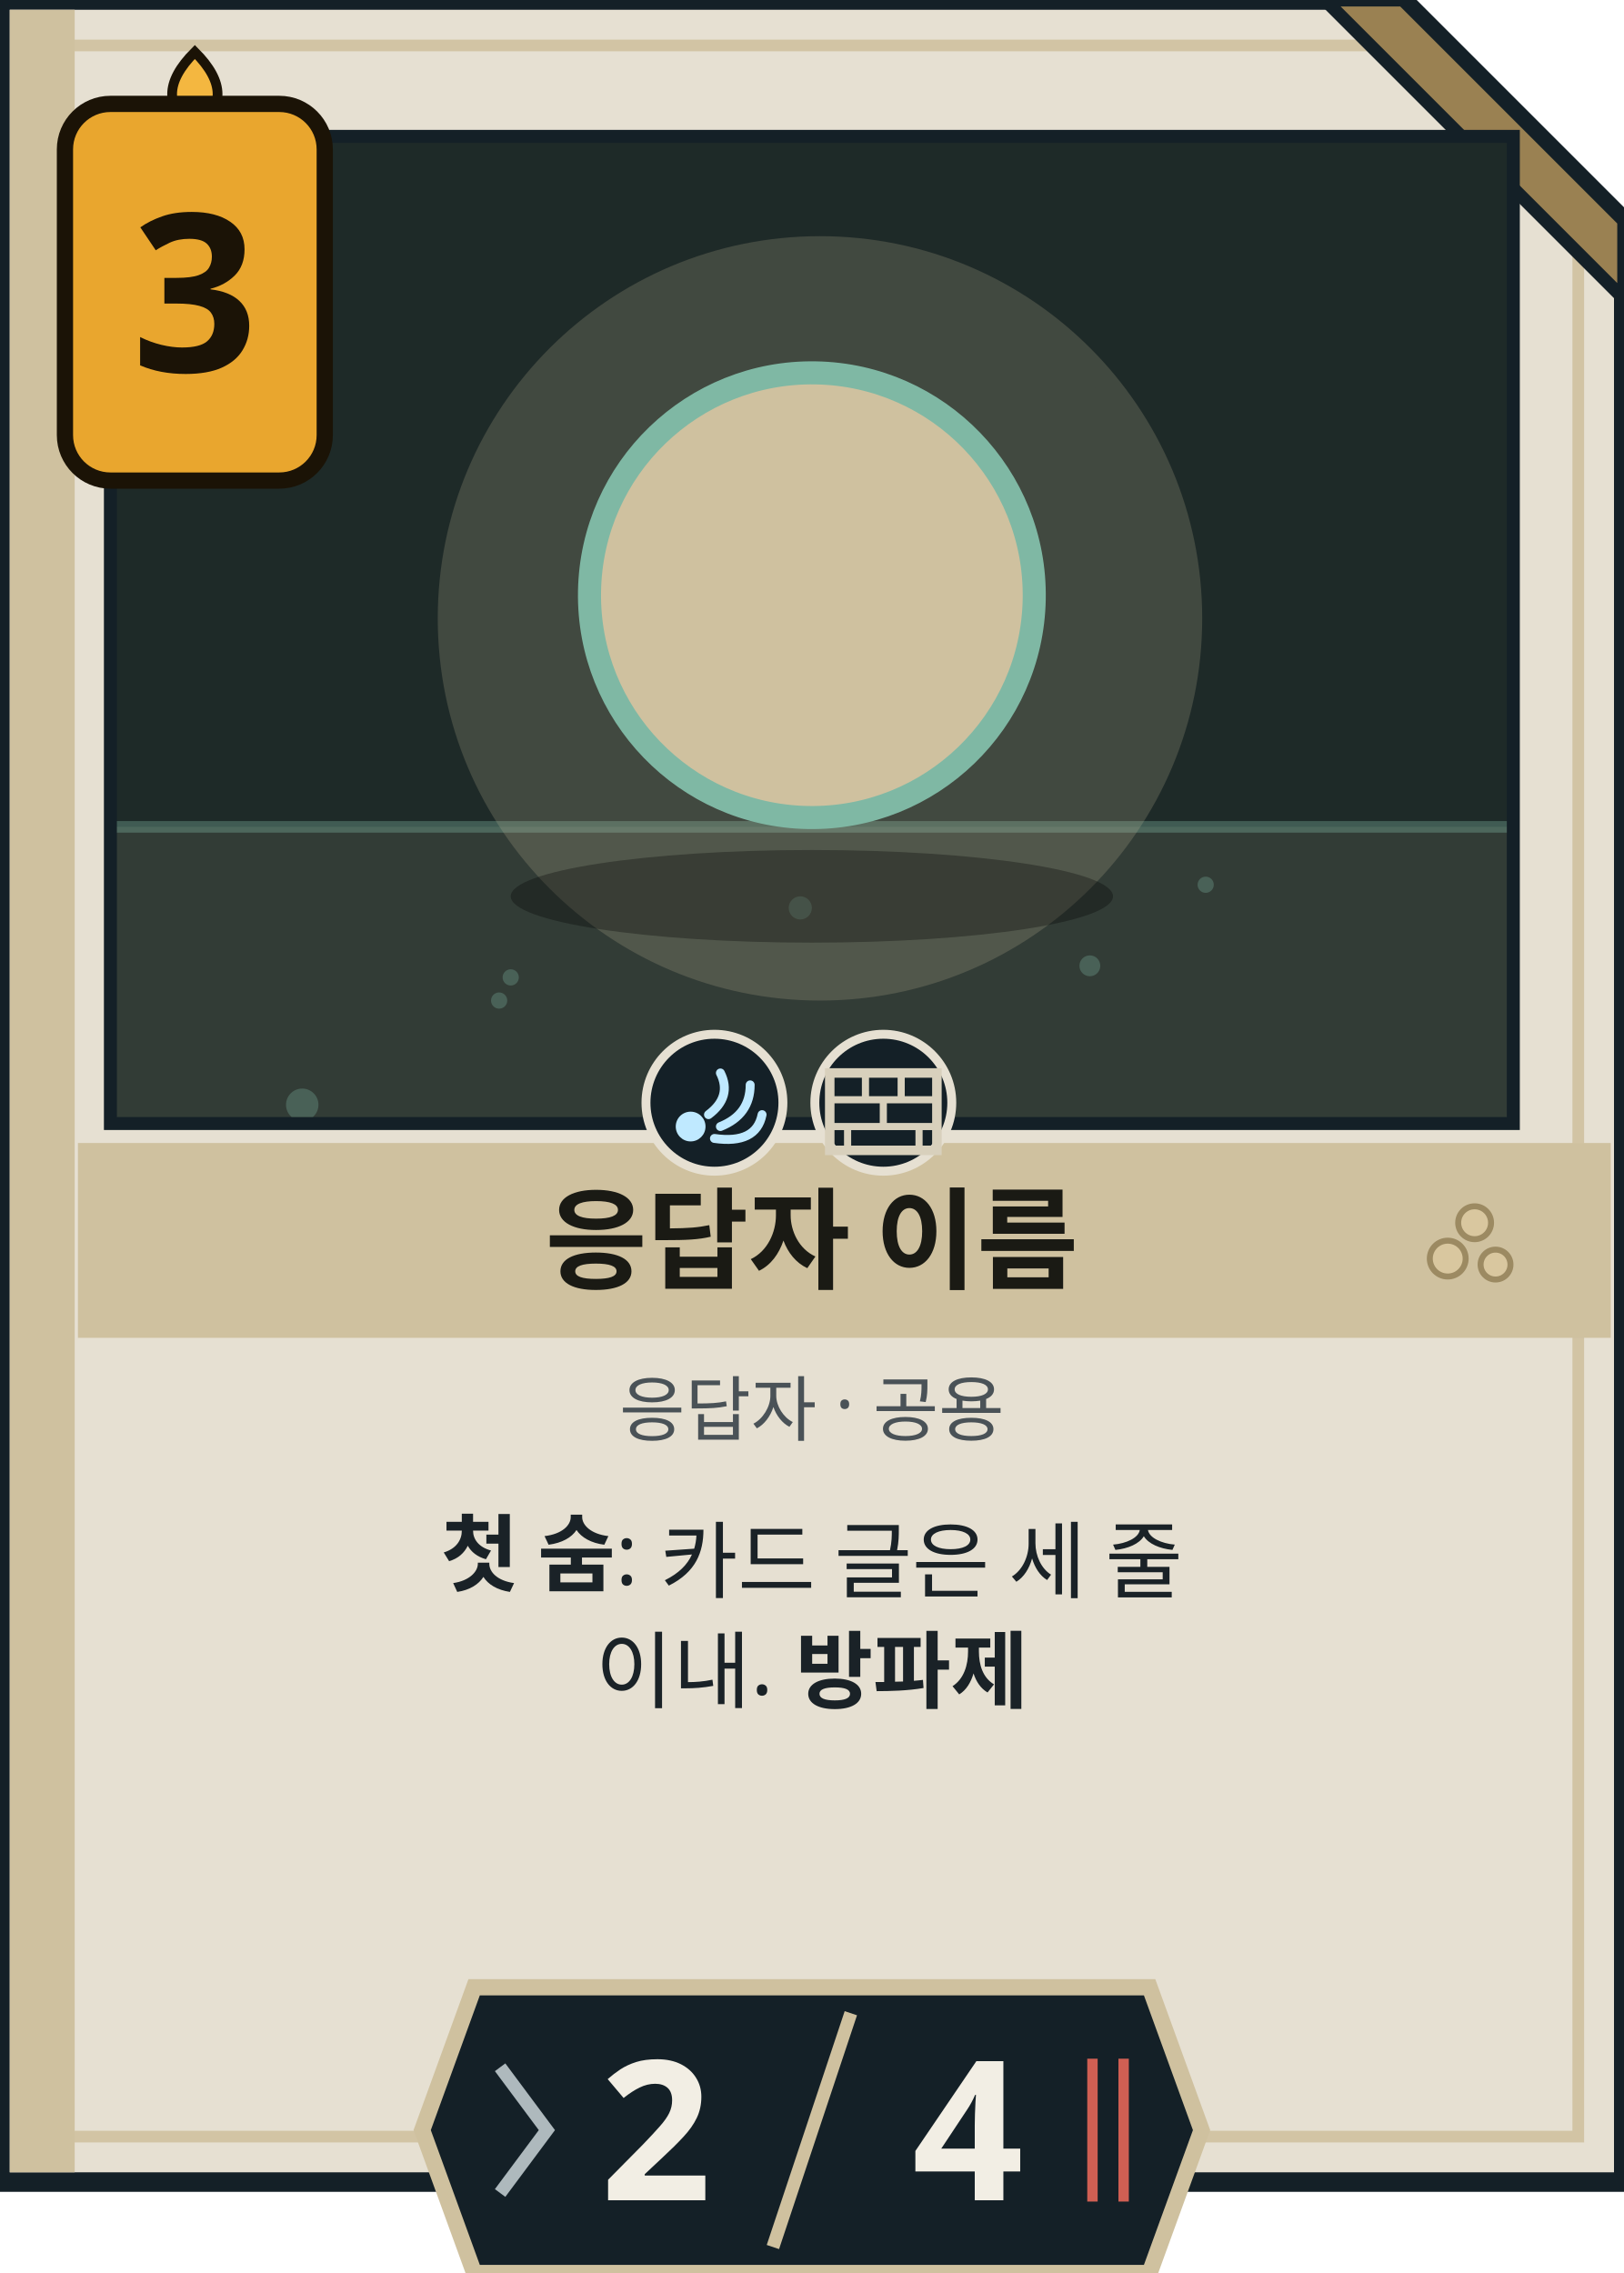
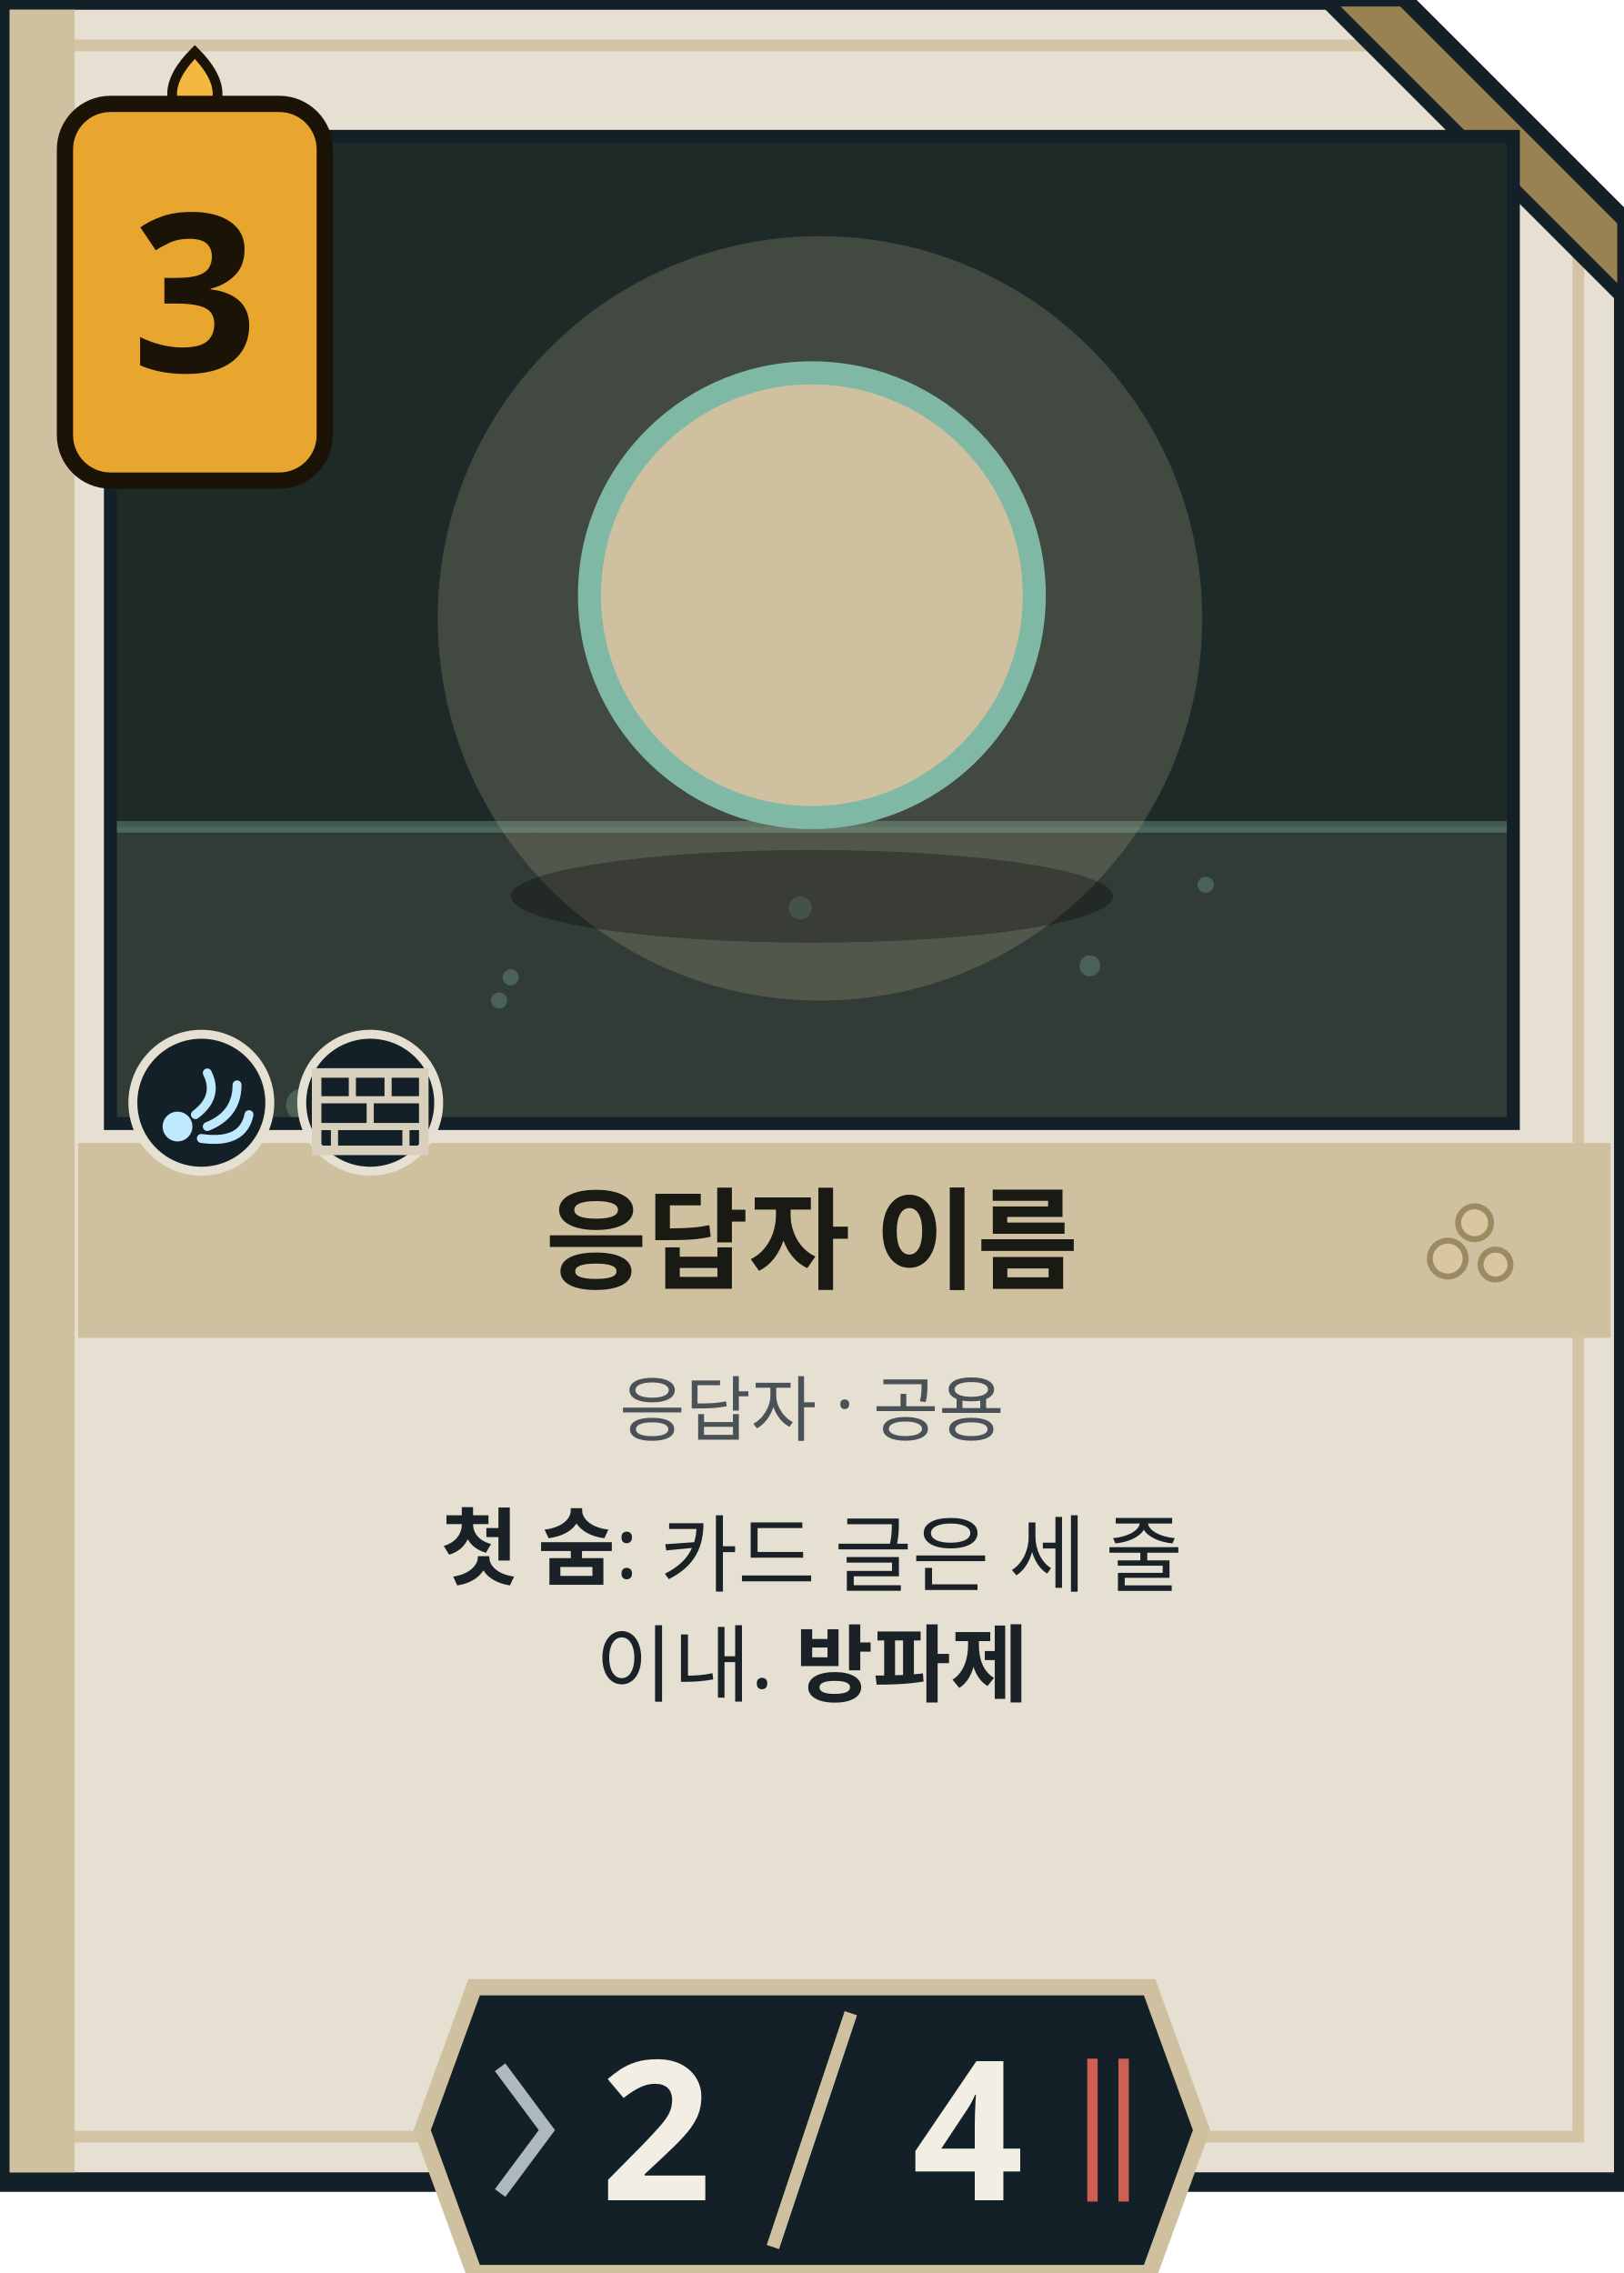
<svg xmlns="http://www.w3.org/2000/svg" viewBox="0 0 250 350" width="250" height="350">
  <path d="M0 0H216L250 34V336H0Z" fill="#E6E0D2" stroke="#142027" stroke-width="3" stroke-linejoin="round" />
  <path d="M7 7H213.2L243 36.8V329H7Z" fill="none" stroke="#CFC19F" stroke-opacity="0.9" stroke-width="1.8" />
  <rect x="1.5" y="1.5" width="10" height="333" fill="#CFC19F" />
  <path d="M204 0H216L250 34V46Z" fill="#9A8152" stroke="#142027" stroke-width="2" />
  <rect x="16" y="20" width="218" height="154" fill="#142027" />
  <svg x="18" y="22" width="214" height="150" viewBox="0 0 120 90" preserveAspectRatio="xMidYMid slice" overflow="hidden">
    <rect width="120" height="90" fill="#1E2A28" />
    <path d="M0 62H120V90H0Z" fill="#CFC19F" fill-opacity=".12" />
    <path d="M0 62H120" stroke="#7FB8A4" stroke-opacity=".35" stroke-width="1" />
    <circle cx="34" cy="75" r="0.7" fill="#7FB8A4" fill-opacity=".3" />
    <circle cx="59" cy="69" r="1.0" fill="#7FB8A4" fill-opacity=".3" />
    <circle cx="33" cy="77" r="0.7" fill="#7FB8A4" fill-opacity=".3" />
    <circle cx="16" cy="86" r="1.4" fill="#7FB8A4" fill-opacity=".3" />
    <circle cx="84" cy="74" r="0.9" fill="#7FB8A4" fill-opacity=".3" />
    <circle cx="94" cy="67" r="0.7" fill="#7FB8A4" fill-opacity=".3" />
    <g opacity=".2">
      <g transform="translate(60.7 44.0) rotate(0) scale(40.0)" stroke-width="0.050" stroke-linejoin="round" stroke-linecap="round">
        <circle r=".8" fill="#CFC19F" stroke="#CFC19F" />
      </g>
    </g>
    <ellipse cx="60" cy="68" rx="26" ry="4" fill="#000" fill-opacity=".3" />
    <g transform="translate(60.0 42.0) rotate(1) scale(24.0)" stroke-width="0.083" stroke-linejoin="round" stroke-linecap="round">
      <circle r=".8" fill="#CFC19F" stroke="#7FB8A4" />
    </g>
  </svg>
  <rect x="12" y="176" width="236" height="30" fill="#CFC19F" />
  <text x="125" y="197.12" text-anchor="middle" font-size="17" font-weight="700" fill="#1A1A14" font-family="'Noto Sans KR','Malgun Gothic','Apple SD Gothic Neo',system-ui,sans-serif">응답자 이름</text>
  <g transform="translate(216 180) scale(.46)">
    <circle cx="15" cy="30" r="6" fill="#D9C79F" stroke="#9C8A62" stroke-width="2" />
    <circle cx="31" cy="32" r="5" fill="#D9C79F" stroke="#9C8A62" stroke-width="2" />
    <circle cx="24" cy="18" r="5.5" fill="#D9C79F" stroke="#9C8A62" stroke-width="2" />
  </g>
-   <g transform="translate(99 158.8) scale(0.4583333)">
+   <g transform="translate(20 158.8) scale(0.4583333)">
    <circle cx="24" cy="24" r="23" fill="#142027" stroke="#E6E0D2" stroke-width="3" />
    <circle cx="16" cy="32" r="5" fill="#BFE9FF" />
    <path d="M22 28Q30 22 26 14M26 32Q36 28 36 18M24 36Q38 38 40 28" fill="none" stroke="#BFE9FF" stroke-width="3" stroke-linecap="round" />
  </g>
-   <g transform="translate(125 158.8) scale(0.4583333)">
+   <g transform="translate(46 158.8) scale(0.4583333)">
    <circle cx="24" cy="24" r="23" fill="#142027" stroke="#E6E0D2" stroke-width="3" />
    <path d="M6 40V14H42V40Z" fill="none" stroke="#D8D0BC" stroke-width="3.2" />
    <path d="M6 23H42M6 32H42M18 14V23M30 14V23M24 23V32M12 32V40M36 32V40" stroke="#D8D0BC" stroke-width="2.4" />
  </g>
  <text x="125" y="221" text-anchor="middle" font-size="11" fill="#4A5257" font-family="'Noto Sans KR','Malgun Gothic','Apple SD Gothic Neo',system-ui,sans-serif">응답자 · 공용</text>
-   <text x="125" y="244" text-anchor="middle" font-size="13" fill="#1A2227" font-family="'Noto Sans KR','Malgun Gothic','Apple SD Gothic Neo',system-ui,sans-serif">
+   <text x="125" y="243" text-anchor="middle" font-size="13" fill="#1A2227" font-family="'Noto Sans KR','Malgun Gothic','Apple SD Gothic Neo',system-ui,sans-serif">
    <tspan font-weight="800">첫 숨</tspan>: 카드 글은 세 줄</text>
-   <text x="125" y="262" text-anchor="middle" font-size="13" fill="#1A2227" font-family="'Noto Sans KR','Malgun Gothic','Apple SD Gothic Neo',system-ui,sans-serif">이내. <tspan font-weight="800">방파제</tspan>
+   <text x="125" y="261" text-anchor="middle" font-size="13" fill="#1A2227" font-family="'Noto Sans KR','Malgun Gothic','Apple SD Gothic Neo',system-ui,sans-serif">이내. <tspan font-weight="800">방파제</tspan>
  </text>
  <g transform="translate(10 16)">
    <path d="M20 -8Q27 -1 20 4Q13 -1 20 -8Z" fill="#F4B740" stroke="#1B1306" stroke-width="1.5" />
    <rect width="40" height="58" rx="7" fill="#E9A62E" stroke="#1B1306" stroke-width="2.5" />
    <text x="20" y="41.24" text-anchor="middle" font-size="34" font-weight="800" fill="#1B1306" font-family="'Noto Sans KR','Malgun Gothic','Apple SD Gothic Neo',system-ui,sans-serif">3</text>
  </g>
  <g transform="translate(65 306)">
    <path d="M8 0H112L120 22L112 44H8L0 22Z" fill="#142027" stroke="#CFC19F" stroke-width="2.5" />
    <path d="M66 4L54 40" stroke="#CFC19F" stroke-width="2" />
    <path d="M12 12.32L19.2 22L12 31.68" fill="none" stroke="#AEB9BD" stroke-width="2" />
    <path d="M108 11V33M103.2 11V33" stroke="#FF6F5E" stroke-opacity=".8" stroke-width="1.6" />
    <text x="36" y="32.8" text-anchor="middle" font-size="30" font-weight="800" fill="#F2EEE4" font-family="'Noto Sans KR','Malgun Gothic','Apple SD Gothic Neo',system-ui,sans-serif">2</text>
    <text x="84" y="32.8" text-anchor="middle" font-size="30" font-weight="800" fill="#F2EEE4" font-family="'Noto Sans KR','Malgun Gothic','Apple SD Gothic Neo',system-ui,sans-serif">4</text>
  </g>
</svg>
